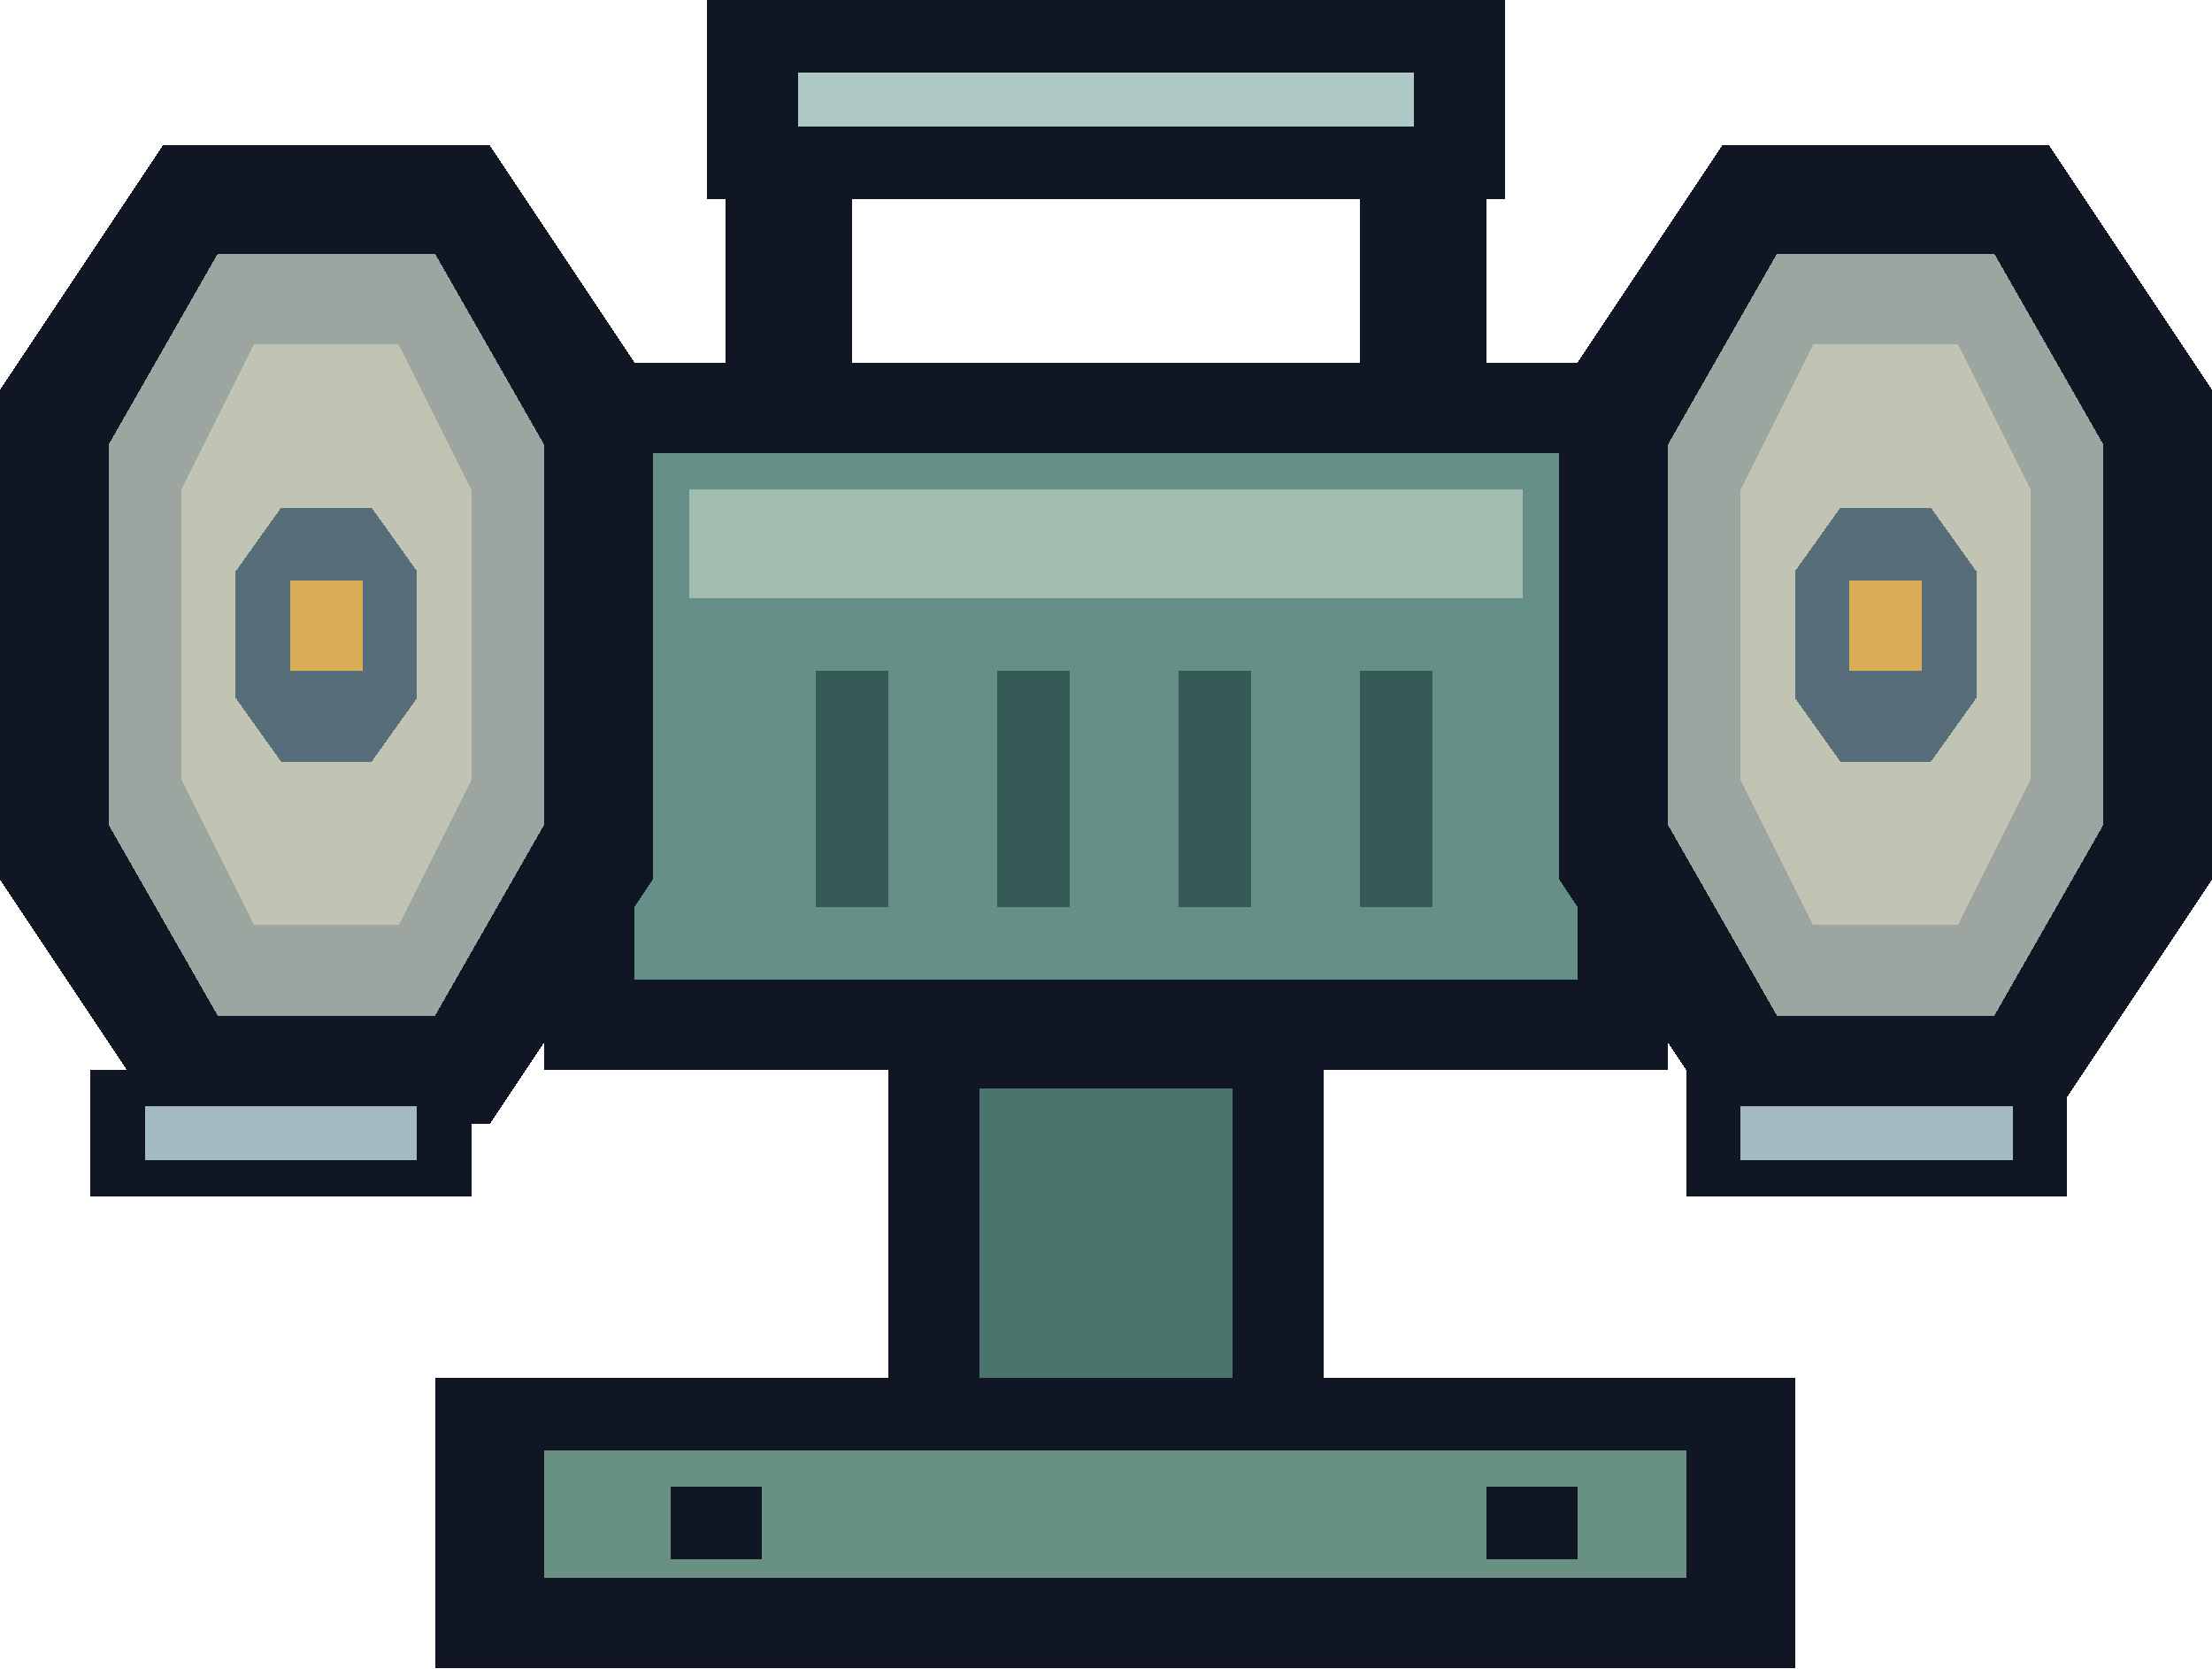
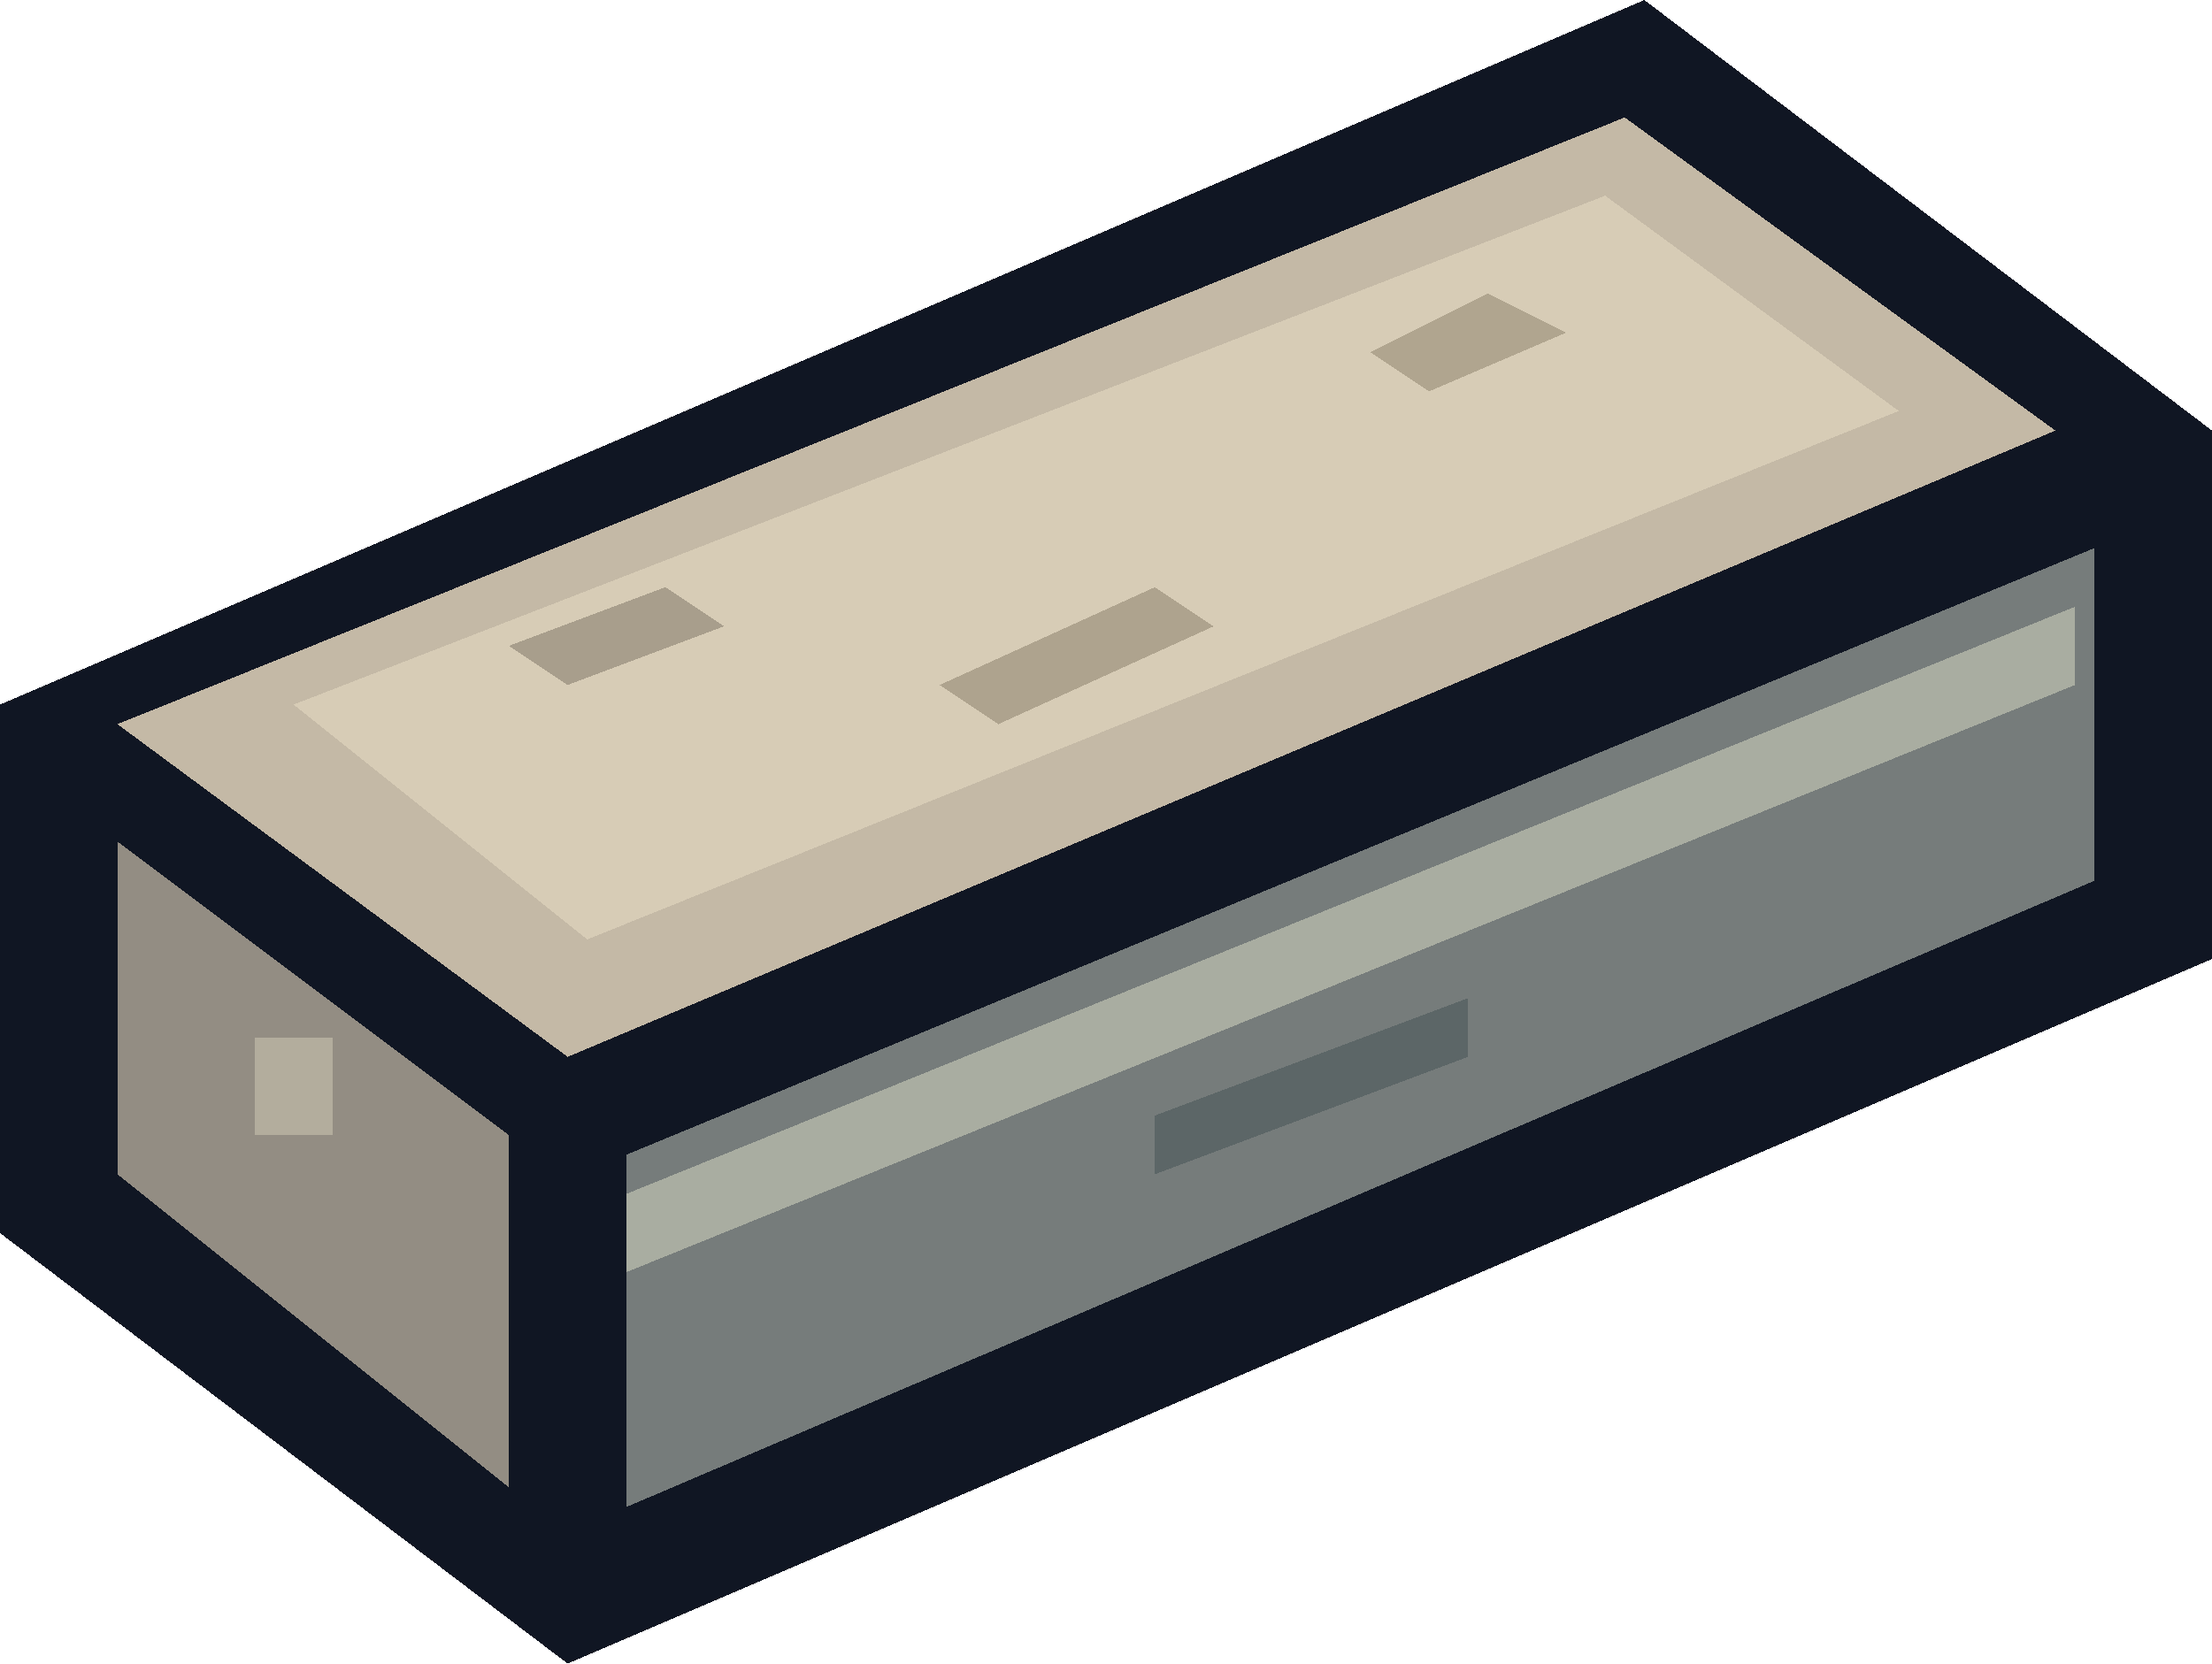
- <svg xmlns="http://www.w3.org/2000/svg" width="122" height="92" viewBox="3 29 122 92" shape-rendering="crispEdges">
-   <rect x="52" y="88" width="24" height="20" fill="#101623" />
-   <rect x="57" y="89" width="14" height="19" fill="#4b756c" />
-   <rect x="27" y="105" width="75" height="16" fill="#101623" />
-   <rect x="33" y="109" width="63" height="7" fill="#689183" />
-   <rect x="40" y="111" width="5" height="4" fill="#101623" />
-   <rect x="85" y="111" width="5" height="4" fill="#101623" />
-   <rect x="33" y="49" width="62" height="39" fill="#101623" />
-   <rect x="38" y="54" width="52" height="29" fill="#669087" />
-   <rect x="41" y="56" width="46" height="6" fill="#a3bdb0" />
-   <rect x="48" y="66" width="4" height="13" fill="#365b56" />
-   <rect x="58" y="66" width="4" height="13" fill="#365b56" />
-   <rect x="68" y="66" width="4" height="13" fill="#365b56" />
-   <rect x="78" y="66" width="4" height="13" fill="#365b56" />
-   <path d="M12 37L30 37L39 50.5L39 77.5L30 91L12 91L3 77.5L3 50.5Z" fill="#101623" />
-   <path d="M15 43L27 43L33 53.5L33 74.5L27 85L15 85L9 74.5L9 53.5Z" fill="#9da5a0" />
-   <path d="M17 48L25 48L29 56L29 72L25 80L17 80L13 72L13 56Z" fill="#c1c4b3" />
-   <path d="M18.5 57L23.5 57L26 60.5L26 67.5L23.5 71L18.5 71L16 67.5L16 60.5Z" fill="#586d7a" />
-   <rect x="19" y="61" width="4" height="5" fill="#d9ac57" />
-   <path d="M98 37L116 37L125 50.5L125 77.5L116 91L98 91L89 77.5L89 50.5Z" fill="#101623" />
-   <path d="M101 43L113 43L119 53.5L119 74.5L113 85L101 85L95 74.5L95 53.5Z" fill="#9da5a0" />
-   <path d="M103 48L111 48L115 56L115 72L111 80L103 80L99 72L99 56Z" fill="#c1c4b3" />
-   <path d="M104.5 57L109.5 57L112 60.5L112 67.5L109.5 71L104.5 71L102 67.5L102 60.5Z" fill="#586d7a" />
-   <rect x="105" y="61" width="4" height="5" fill="#d9ac57" />
-   <rect x="8" y="88" width="21" height="7" fill="#101623" />
-   <rect x="11" y="90" width="15" height="3" fill="#a4bac3" />
-   <rect x="96" y="88" width="21" height="7" fill="#101623" />
-   <rect x="99" y="90" width="15" height="3" fill="#a4bac3" />
-   <rect x="43" y="35" width="7" height="17" fill="#101623" />
-   <rect x="78" y="35" width="7" height="17" fill="#101623" />
-   <rect x="42" y="29" width="44" height="11" fill="#101623" />
-   <rect x="47" y="33" width="34" height="3" fill="#afc9c7" />
+ <svg xmlns="http://www.w3.org/2000/svg" width="113" height="85" viewBox="8 26 113 85" shape-rendering="crispEdges">
+   <path d="M8 62L92 26L121 48V75L37 111L8 89Z" fill="#101623" />
+   <path d="M14 63L91 32L113 48L37 80Z" fill="#c4b9a6" />
+   <path d="M14 69L34 84V102L14 86Z" fill="#938d83" />
+   <path d="M40 85L115 54V71L40 103Z" fill="#767c7b" />
+   <path d="M23 62L90 36L105 47L38 74Z" fill="#d7ccb6" />
+   <path d="M40 87L114 57V61L40 91Z" fill="#a9ada1" />
+   <path d="M34 59L42 56L45 58L37 61Z" fill="#a89e8c" />
+   <path d="M56 61L67 56L70 58L59 63Z" fill="#aea38e" />
+   <path d="M78 44L84 41L88 43L81 46Z" fill="#b0a58f" />
+   <rect x="21" y="79" width="4" height="5" fill="#b3ad9d" />
+   <path d="M67 83L83 77V80L67 86Z" fill="#5c6667" />
</svg>
